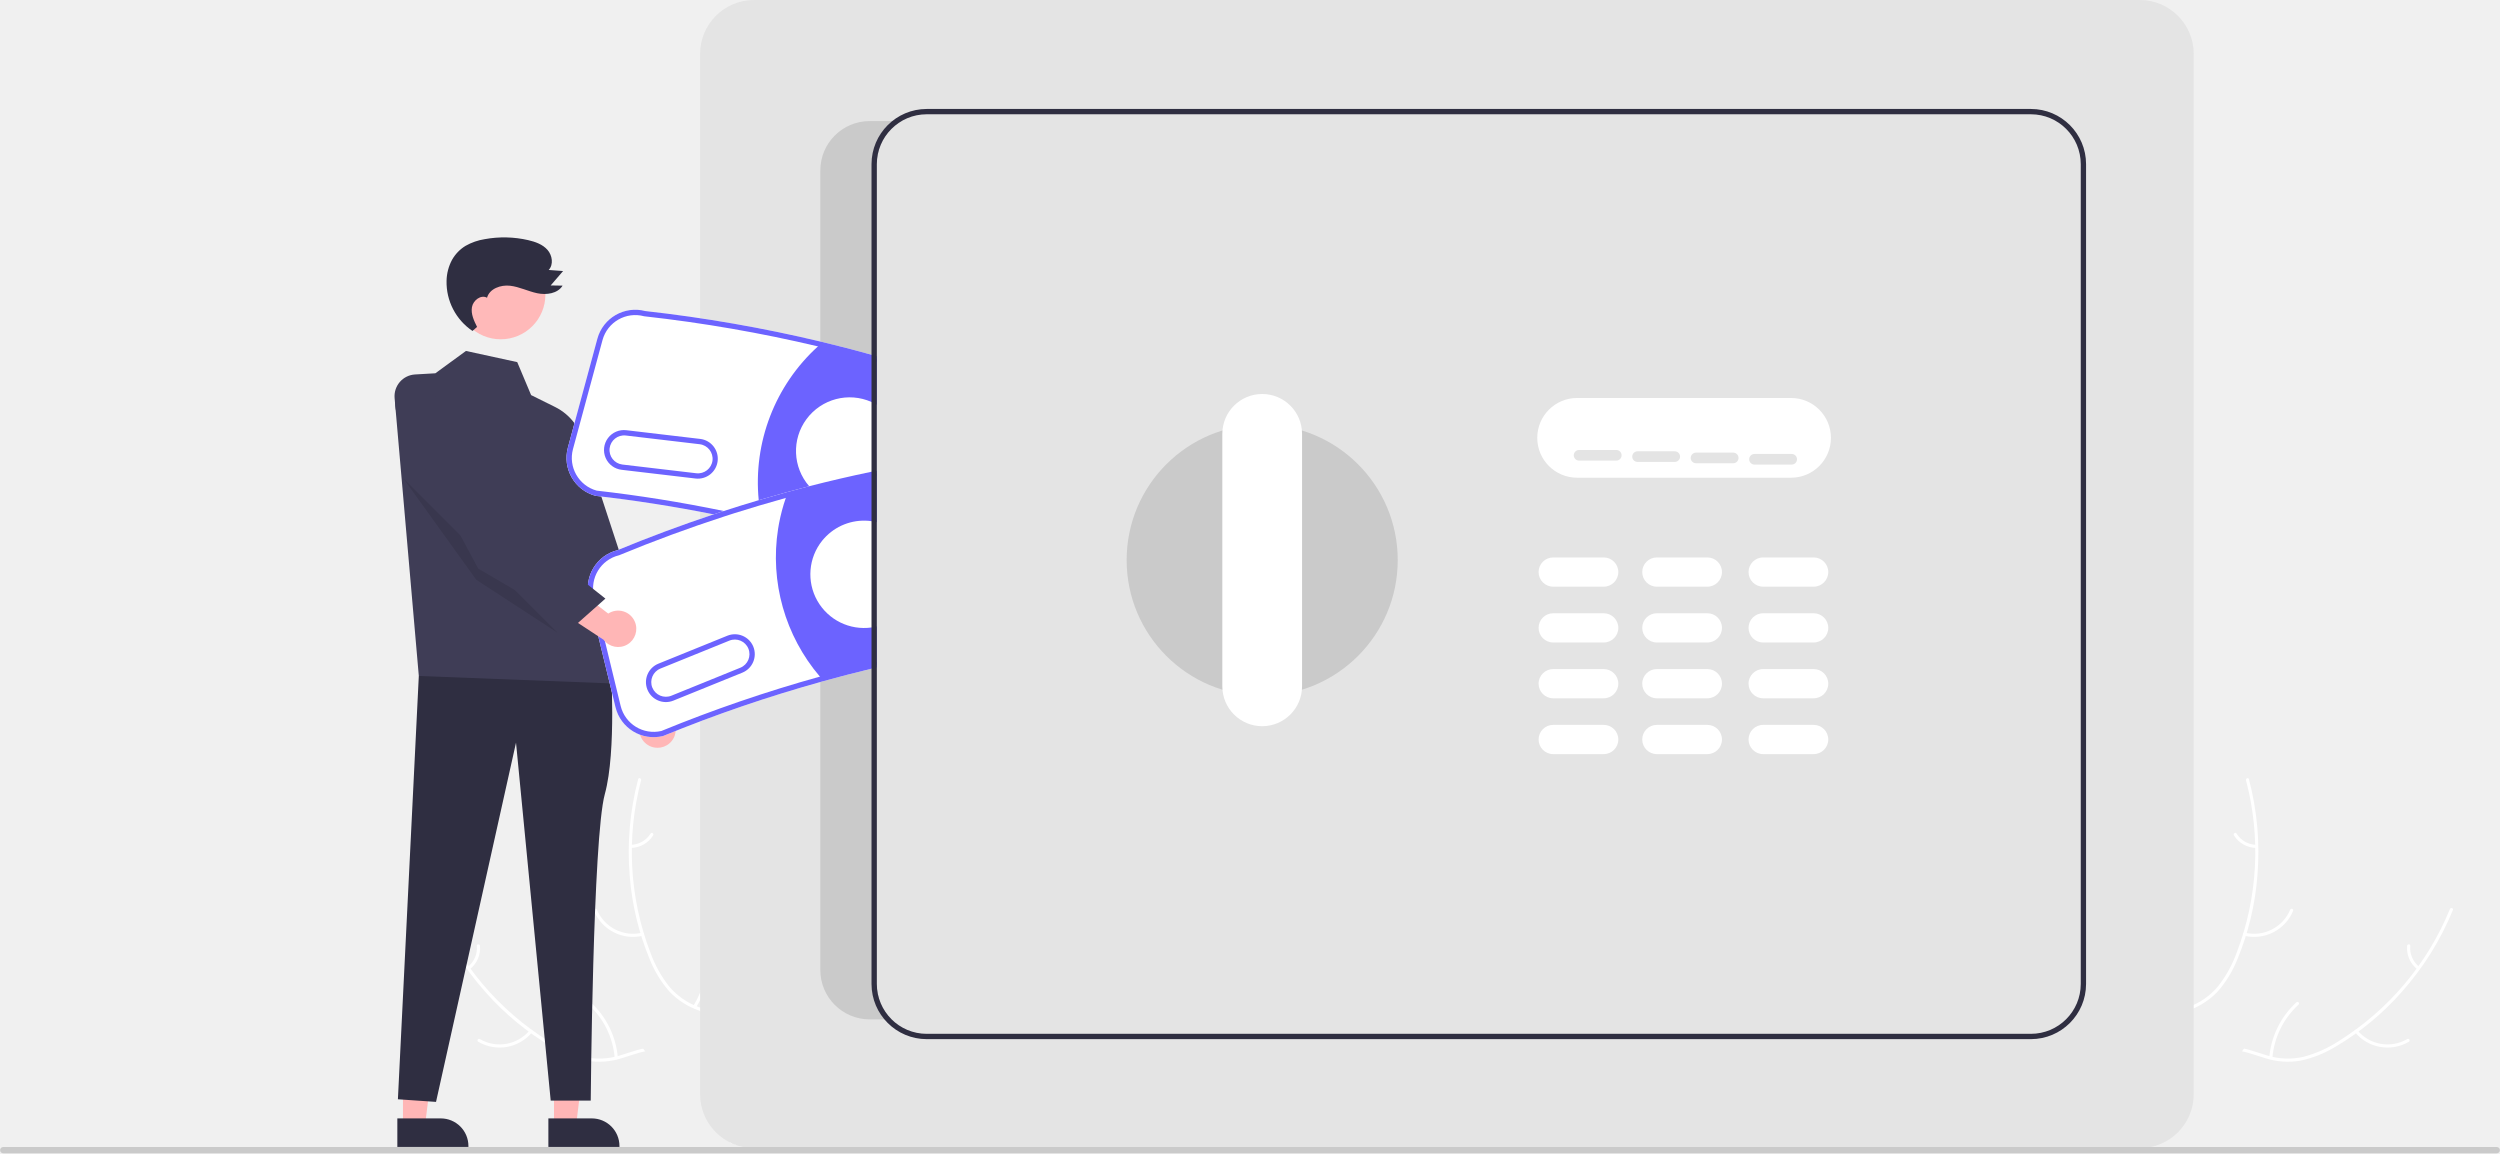
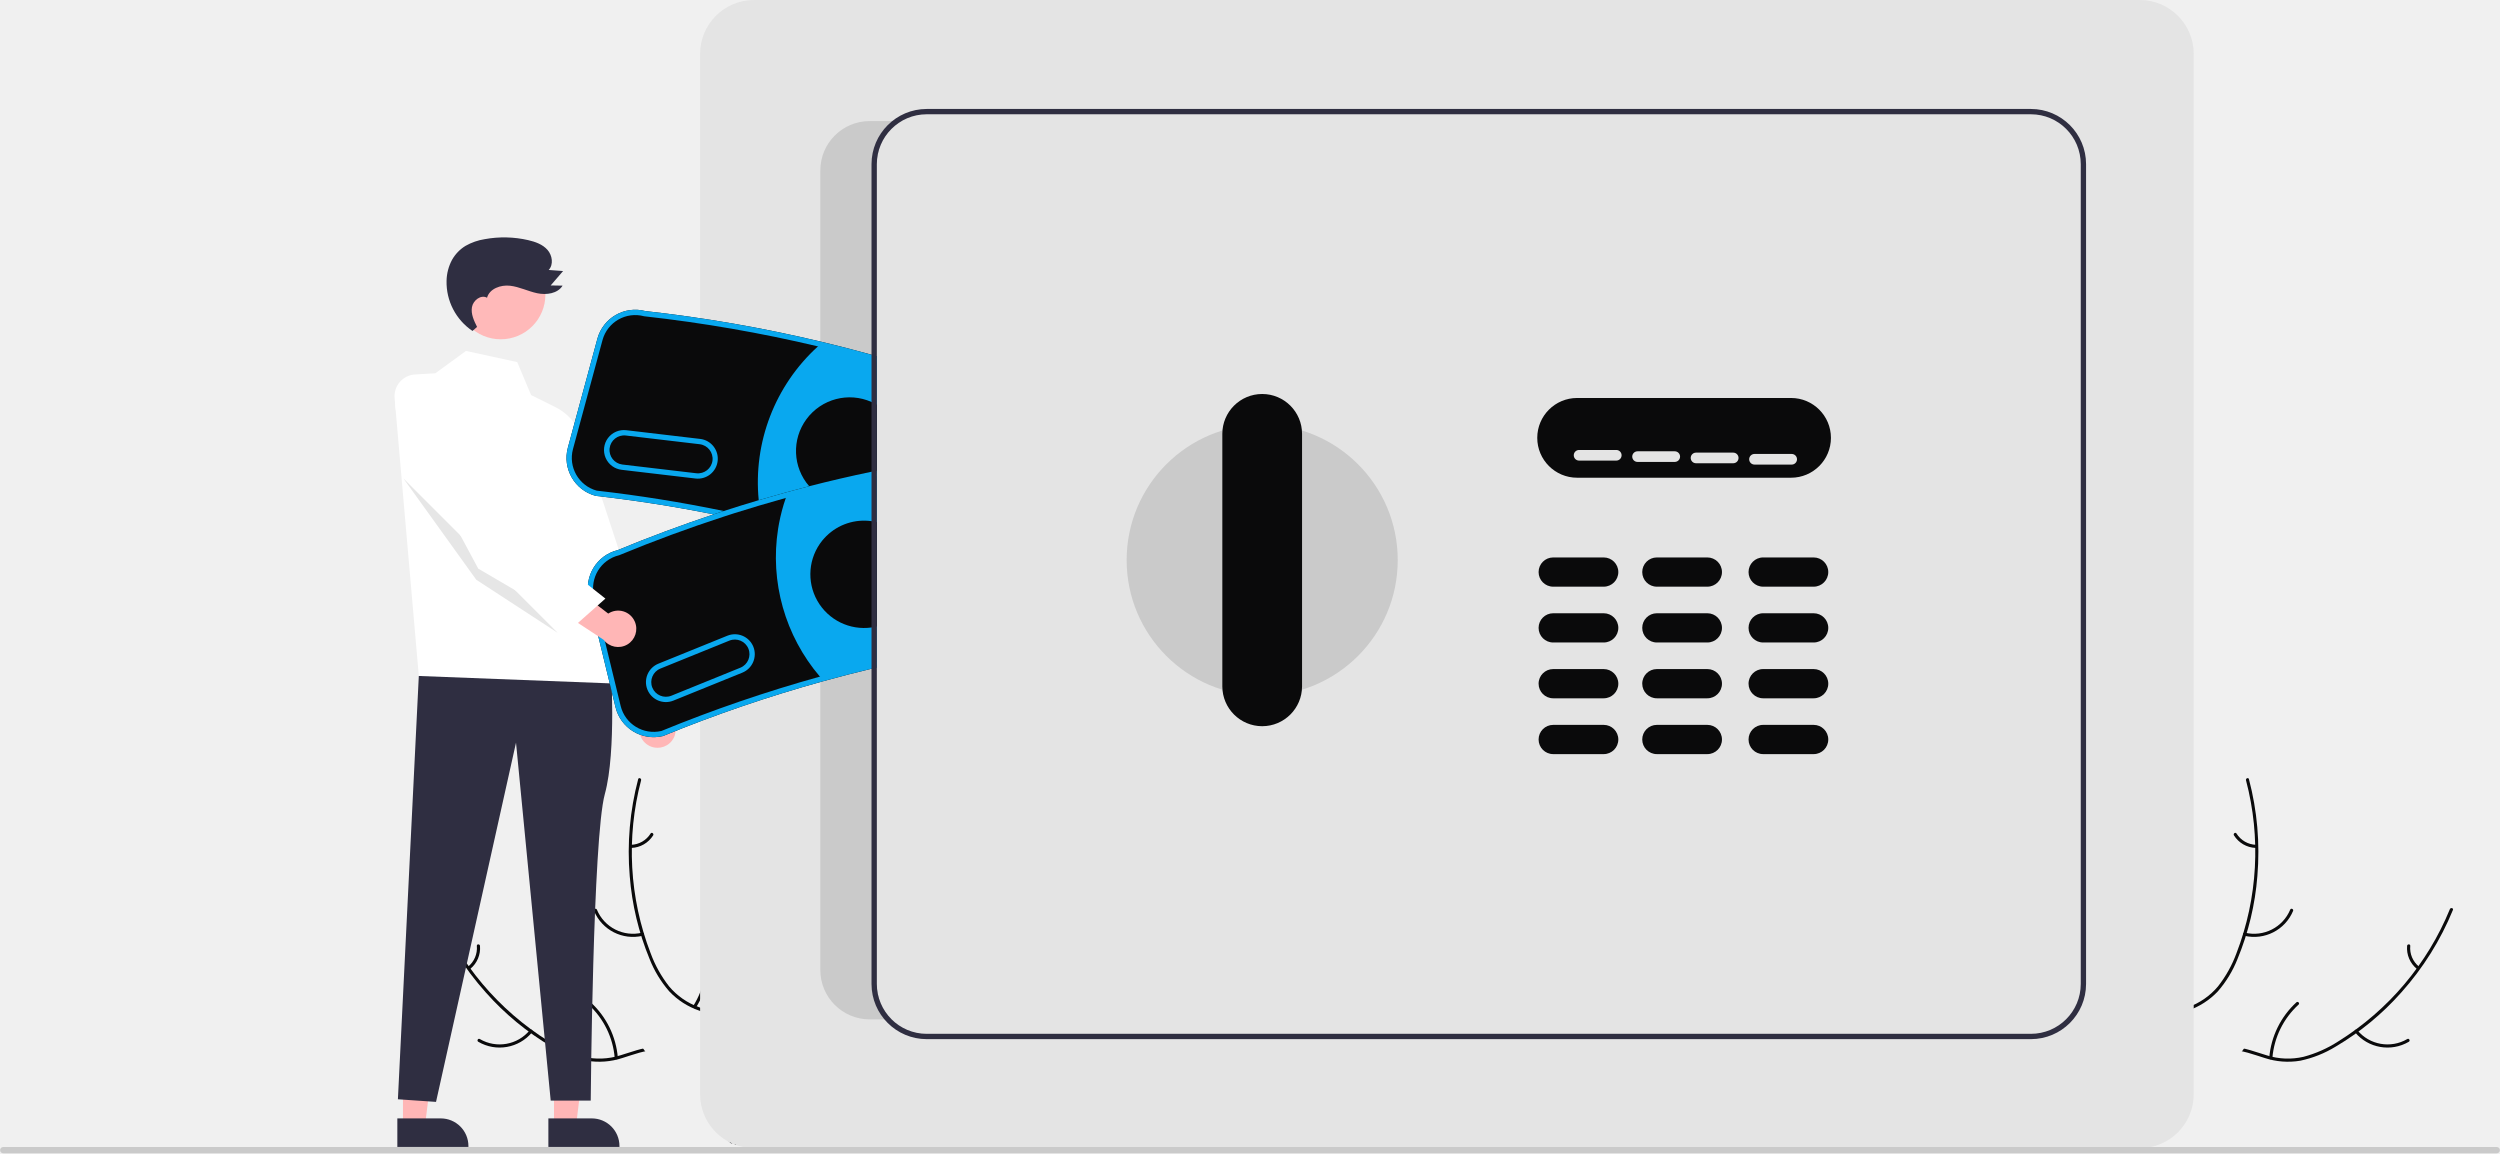
<svg xmlns="http://www.w3.org/2000/svg" data-name="Layer 1" width="940.675" height="433.962" viewBox="0 0 940.675 433.962">
  <path d="M329.153,642.833c-22.523-14.678-38.899-41.062-35.548-67.736a123.863,123.863,0,0,0,76.435,37.278c11.219,1.123,23.814,1.203,31.781,9.181,4.957,4.964,7.064,12.219,7.172,19.234.108,7.015-1.577,13.919-3.252,20.732l.412,1.702C379.287,662.231,351.676,657.511,329.153,642.833Z" transform="translate(-129.6623 -233.0189)" fill="#f0f0f0" />
-   <path d="M294.169,575.092a105.87,105.87,0,0,0,42.013,49.777,45.591,45.591,0,0,0,13.057,5.792,26.149,26.149,0,0,0,13.752-.528c4.18-1.223,8.313-2.957,12.718-3.142a16.011,16.011,0,0,1,12.09,5.027c3.962,3.993,6.252,9.171,8.316,14.312,2.292,5.709,4.582,11.675,9.25,15.903.566.512-.262,1.36-.827.848-8.121-7.357-9.015-19.159-15.398-27.694-2.979-3.982-7.175-7.091-12.306-7.223-4.487-.115-8.751,1.67-12.972,2.945a27.903,27.903,0,0,1-13.427,1.017,42.148,42.148,0,0,1-13.232-5.269,102.713,102.713,0,0,1-24.765-20.427A107.747,107.747,0,0,1,293.027,575.407c-.288-.704.857-1.014,1.142-.315Z" transform="translate(-129.6623 -233.0189)" fill="#fff" />
-   <path d="M329.878,621.438a15.884,15.884,0,0,1-20.255,3.572c-.657-.387-.085-1.426.572-1.038a14.708,14.708,0,0,0,18.835-3.361c.484-.589,1.329.241.848.827Z" transform="translate(-129.6623 -233.0189)" fill="#fff" />
-   <path d="M360.954,631.032a30.615,30.615,0,0,0-9.853-20.018c-.564-.514.264-1.362.827-.848a31.844,31.844,0,0,1,10.211,20.851c.062.761-1.123.772-1.185.015Z" transform="translate(-129.6623 -233.0189)" fill="#fff" />
-   <path d="M305.737,596.777a8.991,8.991,0,0,0,3.347-7.848c-.072-.76,1.113-.77,1.185-.015a10.075,10.075,0,0,1-3.683,8.69.612.612,0,0,1-.838.011.595.595,0,0,1-.011-.838Z" transform="translate(-129.6623 -233.0189)" fill="#fff" />
+   <path d="M294.169,575.092a105.87,105.87,0,0,0,42.013,49.777,45.591,45.591,0,0,0,13.057,5.792,26.149,26.149,0,0,0,13.752-.528c4.18-1.223,8.313-2.957,12.718-3.142a16.011,16.011,0,0,1,12.09,5.027c3.962,3.993,6.252,9.171,8.316,14.312,2.292,5.709,4.582,11.675,9.25,15.903.566.512-.262,1.36-.827.848-8.121-7.357-9.015-19.159-15.398-27.694-2.979-3.982-7.175-7.091-12.306-7.223-4.487-.115-8.751,1.67-12.972,2.945a27.903,27.903,0,0,1-13.427,1.017,42.148,42.148,0,0,1-13.232-5.269,102.713,102.713,0,0,1-24.765-20.427A107.747,107.747,0,0,1,293.027,575.407c-.288-.704.857-1.014,1.142-.315Z" transform="translate(-129.6623 -233.0189)" fill="#0a0a0b" />
+   <path d="M329.878,621.438a15.884,15.884,0,0,1-20.255,3.572c-.657-.387-.085-1.426.572-1.038a14.708,14.708,0,0,0,18.835-3.361c.484-.589,1.329.241.848.827Z" transform="translate(-129.6623 -233.0189)" fill="#0a0a0b" />
+   <path d="M360.954,631.032a30.615,30.615,0,0,0-9.853-20.018c-.564-.514.264-1.362.827-.848a31.844,31.844,0,0,1,10.211,20.851c.062.761-1.123.772-1.185.015Z" transform="translate(-129.6623 -233.0189)" fill="#0a0a0b" />
+   <path d="M305.737,596.777a8.991,8.991,0,0,0,3.347-7.848c-.072-.76,1.113-.77,1.185-.015a10.075,10.075,0,0,1-3.683,8.69.612.612,0,0,1-.838.011.595.595,0,0,1-.011-.838Z" transform="translate(-129.6623 -233.0189)" fill="#0a0a0b" />
  <path d="M370.433,526.285c.058.473.117.947.184,1.425a118.406,118.406,0,0,0,3.986,18.789c.134.477.278.959.425,1.432a124.827,124.827,0,0,0,21.468,40.635,121.223,121.223,0,0,0,12.53,13.5c6.233,5.766,13.45,11.523,17.3,18.798a20.798,20.798,0,0,1,1.087,2.333l-19.216,39.393c-.089.068-.168.14-.257.208l-.695,1.608c-.248-.199-.501-.411-.748-.61-.144-.115-.284-.239-.428-.353-.095-.079-.189-.159-.279-.225-.032-.026-.063-.053-.086-.075-.09-.066-.167-.137-.248-.199q-2.124-1.77-4.23-3.576c-.009-.004-.009-.004-.014-.018-10.676-9.203-20.678-19.377-28.817-30.746-.245-.342-.499-.688-.735-1.048a115.673,115.673,0,0,1-9.609-16.248,102.262,102.262,0,0,1-4.016-9.536,85.037,85.037,0,0,1-4.997-26.114c-.568-17.768,4.553-35.519,16.475-48.396C369.818,526.931,370.119,526.61,370.433,526.285Z" transform="translate(-129.6623 -233.0189)" fill="#f0f0f0" />
-   <path d="M370.89,526.618a105.87,105.87,0,0,0,3.576,65.039,45.591,45.591,0,0,0,6.938,12.486,26.149,26.149,0,0,0,11.298,7.858c4.073,1.54,8.418,2.644,12.046,5.148a16.011,16.011,0,0,1,6.627,11.293c.759,5.573-.529,11.087-1.977,16.435-1.607,5.938-3.371,12.08-2.189,18.267.143.75-1.028.928-1.171.179-2.055-10.763,4.337-20.725,4.379-31.383.019-4.973-1.46-9.982-5.477-13.176-3.513-2.793-7.993-3.935-12.13-5.459a27.903,27.903,0,0,1-11.333-7.272A42.148,42.148,0,0,1,374.083,593.86a102.712,102.712,0,0,1-7.475-31.22,107.747,107.747,0,0,1,3.18-36.459c.194-.735,1.295-.294,1.102.436Z" transform="translate(-129.6623 -233.0189)" fill="#fff" />
-   <path d="M371.497,585.122a15.884,15.884,0,0,1-18.323-9.343c-.291-.705.79-1.19,1.082-.484a14.708,14.708,0,0,0,17.062,8.656c.741-.179.916.993.179,1.171Z" transform="translate(-129.6623 -233.0189)" fill="#fff" />
-   <path d="M390.534,611.492a30.615,30.615,0,0,0,4.185-21.915c-.14-.75,1.031-.928,1.171-.179a31.844,31.844,0,0,1-4.401,22.796c-.409.645-1.361-.059-.955-.701Z" transform="translate(-129.6623 -233.0189)" fill="#fff" />
-   <path d="M367.07,550.896a8.991,8.991,0,0,0,7.397-4.251c.4-.65,1.353.055.955.701a10.075,10.075,0,0,1-8.173,4.721.612.612,0,0,1-.675-.496.595.595,0,0,1,.496-.675Z" transform="translate(-129.6623 -233.0189)" fill="#fff" />
+   <path d="M370.89,526.618a105.87,105.87,0,0,0,3.576,65.039,45.591,45.591,0,0,0,6.938,12.486,26.149,26.149,0,0,0,11.298,7.858c4.073,1.54,8.418,2.644,12.046,5.148a16.011,16.011,0,0,1,6.627,11.293c.759,5.573-.529,11.087-1.977,16.435-1.607,5.938-3.371,12.08-2.189,18.267.143.75-1.028.928-1.171.179-2.055-10.763,4.337-20.725,4.379-31.383.019-4.973-1.46-9.982-5.477-13.176-3.513-2.793-7.993-3.935-12.13-5.459a27.903,27.903,0,0,1-11.333-7.272A42.148,42.148,0,0,1,374.083,593.86a102.712,102.712,0,0,1-7.475-31.22,107.747,107.747,0,0,1,3.18-36.459c.194-.735,1.295-.294,1.102.436Z" transform="translate(-129.6623 -233.0189)" fill="#0a0a0b" />
+   <path d="M371.497,585.122a15.884,15.884,0,0,1-18.323-9.343c-.291-.705.79-1.19,1.082-.484a14.708,14.708,0,0,0,17.062,8.656c.741-.179.916.993.179,1.171Z" transform="translate(-129.6623 -233.0189)" fill="#0a0a0b" />
+   <path d="M390.534,611.492a30.615,30.615,0,0,0,4.185-21.915c-.14-.75,1.031-.928,1.171-.179a31.844,31.844,0,0,1-4.401,22.796c-.409.645-1.361-.059-.955-.701Z" transform="translate(-129.6623 -233.0189)" fill="#0a0a0b" />
+   <path d="M367.07,550.896a8.991,8.991,0,0,0,7.397-4.251c.4-.65,1.353.055.955.701a10.075,10.075,0,0,1-8.173,4.721.612.612,0,0,1-.675-.496.595.595,0,0,1,.496-.675Z" transform="translate(-129.6623 -233.0189)" fill="#0a0a0b" />
  <path d="M1016.501,642.833c22.523-14.678,38.899-41.062,35.548-67.736a123.863,123.863,0,0,1-76.435,37.278c-11.219,1.123-23.814,1.203-31.781,9.181-4.957,4.964-7.064,12.219-7.172,19.234-.108,7.015,1.577,13.919,3.252,20.732l-.412,1.702C966.366,662.231,993.978,657.511,1016.501,642.833Z" transform="translate(-129.6623 -233.0189)" fill="#f0f0f0" />
-   <path d="M1051.484,575.092a105.87,105.87,0,0,1-42.013,49.777,45.591,45.591,0,0,1-13.057,5.792,26.149,26.149,0,0,1-13.752-.528c-4.18-1.223-8.313-2.957-12.718-3.142a16.011,16.011,0,0,0-12.09,5.027c-3.962,3.993-6.252,9.171-8.316,14.312-2.292,5.709-4.582,11.675-9.25,15.903-.566.512.262,1.36.827.848,8.121-7.357,9.015-19.159,15.398-27.694,2.979-3.982,7.175-7.091,12.306-7.223,4.487-.115,8.751,1.67,12.972,2.945a27.902,27.902,0,0,0,13.427,1.017,42.148,42.148,0,0,0,13.232-5.269,102.713,102.713,0,0,0,24.765-20.427,107.747,107.747,0,0,0,19.411-31.025c.288-.704-.857-1.014-1.142-.315Z" transform="translate(-129.6623 -233.0189)" fill="#fff" />
-   <path d="M1015.776,621.438a15.884,15.884,0,0,0,20.255,3.572c.657-.387.085-1.426-.572-1.038a14.708,14.708,0,0,1-18.835-3.361c-.484-.589-1.329.241-.848.827Z" transform="translate(-129.6623 -233.0189)" fill="#fff" />
-   <path d="M984.699,631.032a30.615,30.615,0,0,1,9.853-20.018c.564-.514-.264-1.362-.827-.848a31.844,31.844,0,0,0-10.211,20.851c-.062.761,1.123.772,1.185.015Z" transform="translate(-129.6623 -233.0189)" fill="#fff" />
-   <path d="M1039.917,596.777a8.991,8.991,0,0,1-3.347-7.848c.072-.76-1.113-.77-1.185-.015a10.075,10.075,0,0,0,3.683,8.69.612.612,0,0,0,.838.011.595.595,0,0,0,.011-.838Z" transform="translate(-129.6623 -233.0189)" fill="#fff" />
+   <path d="M1051.484,575.092a105.87,105.87,0,0,1-42.013,49.777,45.591,45.591,0,0,1-13.057,5.792,26.149,26.149,0,0,1-13.752-.528c-4.18-1.223-8.313-2.957-12.718-3.142a16.011,16.011,0,0,0-12.09,5.027c-3.962,3.993-6.252,9.171-8.316,14.312-2.292,5.709-4.582,11.675-9.25,15.903-.566.512.262,1.36.827.848,8.121-7.357,9.015-19.159,15.398-27.694,2.979-3.982,7.175-7.091,12.306-7.223,4.487-.115,8.751,1.67,12.972,2.945a27.902,27.902,0,0,0,13.427,1.017,42.148,42.148,0,0,0,13.232-5.269,102.713,102.713,0,0,0,24.765-20.427,107.747,107.747,0,0,0,19.411-31.025c.288-.704-.857-1.014-1.142-.315Z" transform="translate(-129.6623 -233.0189)" fill="#0a0a0b" />
+   <path d="M1015.776,621.438a15.884,15.884,0,0,0,20.255,3.572c.657-.387.085-1.426-.572-1.038a14.708,14.708,0,0,1-18.835-3.361c-.484-.589-1.329.241-.848.827Z" transform="translate(-129.6623 -233.0189)" fill="#0a0a0b" />
+   <path d="M984.699,631.032a30.615,30.615,0,0,1,9.853-20.018c.564-.514-.264-1.362-.827-.848a31.844,31.844,0,0,0-10.211,20.851c-.062.761,1.123.772,1.185.015Z" transform="translate(-129.6623 -233.0189)" fill="#0a0a0b" />
+   <path d="M1039.917,596.777a8.991,8.991,0,0,1-3.347-7.848c.072-.76-1.113-.77-1.185-.015a10.075,10.075,0,0,0,3.683,8.69.612.612,0,0,0,.838.011.595.595,0,0,0,.011-.838Z" transform="translate(-129.6623 -233.0189)" fill="#0a0a0b" />
  <path d="M975.221,526.285c-.058.473-.117.947-.184,1.425a118.407,118.407,0,0,1-3.986,18.789c-.134.477-.278.959-.425,1.432a124.827,124.827,0,0,1-21.468,40.635,121.225,121.225,0,0,1-12.53,13.5c-6.233,5.766-13.45,11.523-17.3,18.798a20.796,20.796,0,0,0-1.087,2.333L937.456,662.59c.089.068.168.14.257.208l.695,1.608c.248-.199.501-.411.748-.61.144-.115.284-.239.428-.353.095-.079.189-.159.28-.225.032-.026.063-.053.086-.075.09-.066.167-.137.248-.199q2.124-1.77,4.23-3.576c.009-.004.009-.004.014-.018,10.676-9.203,20.678-19.377,28.817-30.746.245-.342.499-.688.735-1.048a115.673,115.673,0,0,0,9.609-16.248,102.26,102.26,0,0,0,4.016-9.536,85.036,85.036,0,0,0,4.997-26.114c.568-17.768-4.553-35.519-16.475-48.396C975.836,526.931,975.535,526.61,975.221,526.285Z" transform="translate(-129.6623 -233.0189)" fill="#f0f0f0" />
-   <path d="M974.764,526.618a105.87,105.87,0,0,1-3.576,65.039,45.591,45.591,0,0,1-6.938,12.486,26.149,26.149,0,0,1-11.298,7.858c-4.073,1.54-8.418,2.644-12.046,5.148a16.011,16.011,0,0,0-6.627,11.293c-.759,5.573.529,11.087,1.977,16.435,1.607,5.938,3.371,12.08,2.189,18.267-.143.75,1.028.928,1.171.179,2.055-10.763-4.337-20.725-4.379-31.383-.019-4.973,1.46-9.982,5.477-13.176,3.513-2.793,7.993-3.935,12.13-5.459a27.902,27.902,0,0,0,11.333-7.272A42.148,42.148,0,0,0,971.571,593.86a102.712,102.712,0,0,0,7.475-31.22,107.747,107.747,0,0,0-3.18-36.459c-.194-.735-1.295-.294-1.102.436Z" transform="translate(-129.6623 -233.0189)" fill="#fff" />
-   <path d="M974.157,585.122A15.884,15.884,0,0,0,992.48,575.779c.291-.705-.79-1.19-1.082-.484a14.708,14.708,0,0,1-17.062,8.656c-.741-.179-.916.993-.179,1.171Z" transform="translate(-129.6623 -233.0189)" fill="#fff" />
-   <path d="M955.12,611.492a30.615,30.615,0,0,1-4.185-21.915c.14-.75-1.031-.928-1.171-.179a31.844,31.844,0,0,0,4.401,22.796c.409.645,1.361-.059.955-.701Z" transform="translate(-129.6623 -233.0189)" fill="#fff" />
-   <path d="M978.584,550.896a8.991,8.991,0,0,1-7.397-4.251c-.4-.65-1.353.055-.955.701a10.075,10.075,0,0,0,8.173,4.721.612.612,0,0,0,.675-.496.595.595,0,0,0-.496-.675Z" transform="translate(-129.6623 -233.0189)" fill="#fff" />
+   <path d="M974.764,526.618a105.87,105.87,0,0,1-3.576,65.039,45.591,45.591,0,0,1-6.938,12.486,26.149,26.149,0,0,1-11.298,7.858c-4.073,1.54-8.418,2.644-12.046,5.148a16.011,16.011,0,0,0-6.627,11.293c-.759,5.573.529,11.087,1.977,16.435,1.607,5.938,3.371,12.08,2.189,18.267-.143.75,1.028.928,1.171.179,2.055-10.763-4.337-20.725-4.379-31.383-.019-4.973,1.46-9.982,5.477-13.176,3.513-2.793,7.993-3.935,12.13-5.459a27.902,27.902,0,0,0,11.333-7.272A42.148,42.148,0,0,0,971.571,593.86a102.712,102.712,0,0,0,7.475-31.22,107.747,107.747,0,0,0-3.18-36.459c-.194-.735-1.295-.294-1.102.436Z" transform="translate(-129.6623 -233.0189)" fill="#0a0a0b" />
+   <path d="M974.157,585.122A15.884,15.884,0,0,0,992.48,575.779c.291-.705-.79-1.19-1.082-.484a14.708,14.708,0,0,1-17.062,8.656c-.741-.179-.916.993-.179,1.171Z" transform="translate(-129.6623 -233.0189)" fill="#0a0a0b" />
+   <path d="M955.12,611.492a30.615,30.615,0,0,1-4.185-21.915c.14-.75-1.031-.928-1.171-.179a31.844,31.844,0,0,0,4.401,22.796c.409.645,1.361-.059.955-.701Z" transform="translate(-129.6623 -233.0189)" fill="#0a0a0b" />
+   <path d="M978.584,550.896a8.991,8.991,0,0,1-7.397-4.251c-.4-.65-1.353.055-.955.701a10.075,10.075,0,0,0,8.173,4.721.612.612,0,0,0,.675-.496.595.595,0,0,0-.496-.675Z" transform="translate(-129.6623 -233.0189)" fill="#0a0a0b" />
  <path d="M373.514,513.394a6.803,6.803,0,0,1-1.614-10.306l-11.981-20.999,12.537.81,9.455,19.817A6.84,6.84,0,0,1,373.514,513.394Z" transform="translate(-129.6623 -233.0189)" fill="#ffb6b6" />
  <polygon points="151.623 423.528 159.918 423.528 163.864 391.535 151.622 391.536 151.623 423.528" fill="#ffb6b6" />
  <path d="M279.17,653.839l16.335-.001h.001A10.41,10.41,0,0,1,305.915,664.248v.338l-26.745.001Z" transform="translate(-129.6623 -233.0189)" fill="#2f2e41" />
  <polygon points="208.454 423.528 216.748 423.528 220.694 391.535 208.452 391.536 208.454 423.528" fill="#ffb6b6" />
  <path d="M336,653.839l16.335-.001h.001a10.41,10.41,0,0,1,10.41,10.41v.338l-26.745.001Z" transform="translate(-129.6623 -233.0189)" fill="#2f2e41" />
  <path d="M359.444,482.991s2.281,32.489-2.212,48.851-5.296,115.312-5.296,115.312H336.876l-13.054-134.691L293.727,647.629l-14.346-.986,7.867-159.275Z" transform="translate(-129.6623 -233.0189)" fill="#2f2e41" />
-   <path d="M293.473,373.473l11.514-8.402,19.293,4.201,5.223,12.409,8.999,4.462a20.399,20.399,0,0,1,11.127,15.352l12.856,88.78-75.236-2.908-9.108-104.556a8.197,8.197,0,0,1,7.69-8.894Z" transform="translate(-129.6623 -233.0189)" fill="#3f3d56" />
-   <polygon points="213.6 160.059 220.549 169.426 250.815 261.738 236.628 267.418 213.911 224.403 213.6 160.059" fill="#3f3d56" />
+   <path d="M293.473,373.473l11.514-8.402,19.293,4.201,5.223,12.409,8.999,4.462a20.399,20.399,0,0,1,11.127,15.352l12.856,88.78-75.236-2.908-9.108-104.556a8.197,8.197,0,0,1,7.69-8.894Z" transform="translate(-129.6623 -233.0189)" fill="#fff" />
+   <polygon points="213.6 160.059 220.549 169.426 250.815 261.738 236.628 267.418 213.911 224.403 213.6 160.059" fill="#fff" />
  <circle cx="188.411" cy="110.861" r="16.804" fill="#ffb9b9" />
  <polygon points="151.778 179.997 179.2 218.137 209.852 238.125 151.778 179.997" opacity="0.1" />
  <path d="M309.168,356.028c-1.169-2.334-2.371-4.874-1.925-7.445s3.398-4.812,5.675-3.537c.945-3.415,5.128-4.91,8.649-4.515s6.764,2.093,10.231,2.822,7.678.151,9.553-2.856l-4.484-.078,4.669-5.416-5.413-.405c1.875-2.023,1.377-5.461-.438-7.538s-4.569-3.06-7.257-3.682a40.428,40.428,0,0,0-16.342-.376A21.245,21.245,0,0,0,304.826,325.528a14.445,14.445,0,0,0-5.076,5.264,17.377,17.377,0,0,0-2.062,7.919,22.145,22.145,0,0,0,9.757,18.837" transform="translate(-129.6623 -233.0189)" fill="#2f2e41" />
  <path d="M934.835,665.019H413.347a20.279,20.279,0,0,1-20.256-20.256V253.275a20.279,20.279,0,0,1,20.256-20.256H934.835a20.279,20.279,0,0,1,20.256,20.256V644.763A20.279,20.279,0,0,1,934.835,665.019Z" transform="translate(-129.6623 -233.0189)" fill="#e4e4e4" />
-   <path d="M803.587,412.769H723.086a15,15,0,0,1,0-30h80.5a15,15,0,0,1,0,30Z" transform="translate(-129.6623 -233.0189)" fill="#fff" />
-   <path d="M733.087,453.769h-19a5.5,5.5,0,0,1,0-11h19a5.5,5.5,0,0,1,0,11Z" transform="translate(-129.6623 -233.0189)" fill="#fff" />
-   <path d="M812.087,453.769h-19a5.5,5.5,0,0,1,0-11h19a5.5,5.5,0,0,1,0,11Z" transform="translate(-129.6623 -233.0189)" fill="#fff" />
-   <path d="M772.087,453.769h-19a5.5,5.5,0,0,1,0-11h19a5.5,5.5,0,0,1,0,11Z" transform="translate(-129.6623 -233.0189)" fill="#fff" />
-   <path d="M733.087,474.769h-19a5.5,5.5,0,0,1,0-11h19a5.5,5.5,0,0,1,0,11Z" transform="translate(-129.6623 -233.0189)" fill="#fff" />
-   <path d="M812.087,474.769h-19a5.5,5.5,0,0,1,0-11h19a5.5,5.5,0,0,1,0,11Z" transform="translate(-129.6623 -233.0189)" fill="#fff" />
-   <path d="M772.087,474.769h-19a5.5,5.5,0,0,1,0-11h19a5.5,5.5,0,0,1,0,11Z" transform="translate(-129.6623 -233.0189)" fill="#fff" />
-   <path d="M733.087,495.769h-19a5.5,5.5,0,0,1,0-11h19a5.5,5.5,0,0,1,0,11Z" transform="translate(-129.6623 -233.0189)" fill="#fff" />
-   <path d="M812.087,495.769h-19a5.5,5.5,0,0,1,0-11h19a5.5,5.5,0,0,1,0,11Z" transform="translate(-129.6623 -233.0189)" fill="#fff" />
-   <path d="M772.087,495.769h-19a5.5,5.5,0,0,1,0-11h19a5.5,5.5,0,0,1,0,11Z" transform="translate(-129.6623 -233.0189)" fill="#fff" />
-   <path d="M733.087,516.769h-19a5.5,5.5,0,0,1,0-11h19a5.5,5.5,0,1,1,0,11Z" transform="translate(-129.6623 -233.0189)" fill="#fff" />
-   <path d="M812.087,516.769h-19a5.5,5.5,0,0,1,0-11h19a5.5,5.5,0,1,1,0,11Z" transform="translate(-129.6623 -233.0189)" fill="#fff" />
-   <path d="M772.087,516.769h-19a5.5,5.5,0,0,1,0-11h19a5.5,5.5,0,1,1,0,11Z" transform="translate(-129.6623 -233.0189)" fill="#fff" />
+   <path d="M803.587,412.769H723.086a15,15,0,0,1,0-30h80.5a15,15,0,0,1,0,30Z" transform="translate(-129.6623 -233.0189)" fill="#0a0a0b" />
+   <path d="M733.087,453.769h-19a5.5,5.5,0,0,1,0-11h19a5.5,5.5,0,0,1,0,11Z" transform="translate(-129.6623 -233.0189)" fill="#0a0a0b" />
+   <path d="M812.087,453.769h-19a5.5,5.5,0,0,1,0-11h19a5.5,5.5,0,0,1,0,11Z" transform="translate(-129.6623 -233.0189)" fill="#0a0a0b" />
+   <path d="M772.087,453.769h-19a5.5,5.5,0,0,1,0-11h19a5.5,5.5,0,0,1,0,11Z" transform="translate(-129.6623 -233.0189)" fill="#0a0a0b" />
+   <path d="M733.087,474.769h-19a5.5,5.5,0,0,1,0-11h19a5.5,5.5,0,0,1,0,11Z" transform="translate(-129.6623 -233.0189)" fill="#0a0a0b" />
+   <path d="M812.087,474.769h-19a5.5,5.5,0,0,1,0-11h19a5.5,5.5,0,0,1,0,11Z" transform="translate(-129.6623 -233.0189)" fill="#0a0a0b" />
+   <path d="M772.087,474.769h-19a5.5,5.5,0,0,1,0-11h19a5.5,5.5,0,0,1,0,11Z" transform="translate(-129.6623 -233.0189)" fill="#0a0a0b" />
+   <path d="M733.087,495.769h-19a5.5,5.5,0,0,1,0-11h19a5.5,5.5,0,0,1,0,11Z" transform="translate(-129.6623 -233.0189)" fill="#0a0a0b" />
+   <path d="M812.087,495.769h-19a5.5,5.5,0,0,1,0-11h19a5.5,5.5,0,0,1,0,11Z" transform="translate(-129.6623 -233.0189)" fill="#0a0a0b" />
+   <path d="M772.087,495.769h-19a5.5,5.5,0,0,1,0-11h19a5.5,5.5,0,0,1,0,11Z" transform="translate(-129.6623 -233.0189)" fill="#0a0a0b" />
+   <path d="M733.087,516.769h-19a5.5,5.5,0,0,1,0-11h19a5.5,5.5,0,1,1,0,11Z" transform="translate(-129.6623 -233.0189)" fill="#0a0a0b" />
+   <path d="M812.087,516.769h-19a5.5,5.5,0,0,1,0-11h19a5.5,5.5,0,1,1,0,11Z" transform="translate(-129.6623 -233.0189)" fill="#0a0a0b" />
+   <path d="M772.087,516.769h-19a5.5,5.5,0,0,1,0-11h19a5.5,5.5,0,1,1,0,11Z" transform="translate(-129.6623 -233.0189)" fill="#0a0a0b" />
  <circle cx="474.924" cy="210.75" r="51" fill="#cacaca" />
-   <path d="M604.587,506.269a15.017,15.017,0,0,1-15-15v-95a15,15,0,1,1,30,0v95A15.017,15.017,0,0,1,604.587,506.269Z" transform="translate(-129.6623 -233.0189)" fill="#fff" />
+   <path d="M604.587,506.269a15.017,15.017,0,0,1-15-15v-95a15,15,0,1,1,30,0v95A15.017,15.017,0,0,1,604.587,506.269Z" transform="translate(-129.6623 -233.0189)" fill="#0a0a0b" />
  <path d="M737.823,406.328h-14a2,2,0,0,1,0-4h14a2,2,0,1,1,0,4Z" transform="translate(-129.6623 -233.0189)" fill="#e4e4e4" />
  <path d="M759.823,406.828h-14a2,2,0,0,1,0-4h14a2,2,0,1,1,0,4Z" transform="translate(-129.6623 -233.0189)" fill="#e4e4e4" />
  <path d="M781.823,407.328h-14a2,2,0,0,1,0-4h14a2,2,0,1,1,0,4Z" transform="translate(-129.6623 -233.0189)" fill="#e4e4e4" />
  <path d="M803.823,407.828h-14a2,2,0,0,1,0-4h14a2,2,0,1,1,0,4Z" transform="translate(-129.6623 -233.0189)" fill="#e4e4e4" />
  <path d="M459.587,603.268a18.693,18.693,0,0,0,5.56,13.31h-8.261a18.559,18.559,0,0,1-18.559-18.559V297.137a18.559,18.559,0,0,1,18.559-18.559h12.021a18.744,18.744,0,0,0-9.32,16.2Z" transform="translate(-129.6623 -233.0189)" fill="#cacaca" />
  <path d="M1069.147,666.981H130.853a1.191,1.191,0,0,1,0-2.381h938.294a1.191,1.191,0,0,1,0,2.381Z" transform="translate(-129.6623 -233.0189)" fill="#cacaca" />
-   <path d="M457.587,366.498q-9.48-2.655-19.03-4.92a543.559,543.559,0,0,0-66.09-11.52,14.785,14.785,0,0,0-18.03,10.41l-11.11,41a14.777,14.777,0,0,0,10.39,18.11l.15.03c14.7,1.67,29.54,3.99,44.3,6.95,1.32.26,2.63.53,3.95.81q7.095,1.47,14.15,3.14c2.06.48,4.11.98,6.17,1.49q8.31,2.07,16.63,4.41,9.255,2.61,18.52,5.57c.67.2,1.34.41,2,.63v-75.54C458.927,366.868,458.257,366.678,457.587,366.498Z" transform="translate(-129.6623 -233.0189)" fill="#fff" />
-   <path d="M457.587,366.498q-9.48-2.655-19.03-4.92a543.559,543.559,0,0,0-66.09-11.52,14.785,14.785,0,0,0-18.03,10.41l-11.11,41a14.777,14.777,0,0,0,10.39,18.11l.15.03c14.7,1.67,29.54,3.99,44.3,6.95,1.32.26,2.63.53,3.95.81q7.095,1.47,14.15,3.14c2.06.48,4.11.98,6.17,1.49q8.31,2.07,16.63,4.41,9.255,2.61,18.52,5.57c.67.2,1.34.41,2,.63v-2.11c-.67-.21-1.34-.42-2-.63q-8.52-2.715-17.02-5.11-3.18-.915-6.36-1.77-5.73-1.545-11.43-2.96-3.03-.765-6.05-1.47c-.15-.04-.31-.07-.46-.11q-5.145-1.215-10.31-2.32c-1.32-.28-2.64-.56-3.96-.83-15.92-3.3-31.96-5.87-47.83-7.67a12.777,12.777,0,0,1-8.91-15.63l11.11-41.01a12.767,12.767,0,0,1,15.65-8.97l.15.02a541.782,541.782,0,0,1,65.26,11.32c.22.06.44.11.66.16q9.781,2.34,19.5,5.06c.66.18,1.33.37,2,.57v-2.08C458.927,366.868,458.257,366.678,457.587,366.498Z" transform="translate(-129.6623 -233.0189)" fill="#6c63ff" />
-   <path d="M459.587,368.108v73.44c-.67-.22-1.33-.43-2-.64q-8.865-2.835-17.79-5.34-8.566-2.43-17.19-4.57c-2.04-.5-4.07-.99-6.11-1.47-.08-.36-.16-.72-.23-1.08-.37-1.72-.66-3.46-.88-5.21-.1-.67-.17-1.34-.24-2.02a69.067,69.067,0,0,1,22.28-57.86c.29-.28.59-.55.89-.81q9.69,2.31,19.27,5C458.257,367.718,458.927,367.908,459.587,368.108Z" transform="translate(-129.6623 -233.0189)" fill="#6c63ff" />
-   <path d="M393.177,398.178l-27.81-3.28a7.502,7.502,0,1,0-1.76,14.9l27.81,3.28a7.502,7.502,0,0,0,1.76-14.9Zm4.58,8.1a5.506,5.506,0,0,1-6.11,4.81l-27.81-3.28a5.498,5.498,0,0,1,1.29-10.92l27.81,3.28A5.52,5.52,0,0,1,397.757,406.278Z" transform="translate(-129.6623 -233.0189)" fill="#6c63ff" />
-   <path d="M459.587,385.308v34.83a16.298,16.298,0,0,1-2,1.02,20.168,20.168,0,0,1-21.84-3.54c-.28-.25-.56-.52-.83-.8-.27-.27-.53-.56-.78-.85a20.186,20.186,0,0,1,23.45-31.69A20.895,20.895,0,0,1,459.587,385.308Z" transform="translate(-129.6623 -233.0189)" fill="#fff" />
-   <path d="M457.587,410.518q-11.804,2.46-23.45,5.45-4.35,1.11-8.67,2.3-5.16,1.425-10.32,2.95-6.584,1.95-13.15,4.08c-1.27.42-2.55.84-3.83,1.26-12.17,4.06-24.26,8.56-36.15,13.47a14.787,14.787,0,0,0-10.79,17.81l10.03,41.28a14.779,14.779,0,0,0,17.83,10.86l.14-.05a533.852,533.852,0,0,1,59.93-20.52q9.12-2.535,18.43-4.78c.67-.16,1.33-.32,2-.47v-74.05C458.917,410.228,458.257,410.368,457.587,410.518Z" transform="translate(-129.6623 -233.0189)" fill="#fff" />
-   <path d="M457.587,410.518q-11.804,2.46-23.45,5.45-4.35,1.11-8.67,2.3-5.16,1.425-10.32,2.95-6.584,1.95-13.15,4.08c-1.27.42-2.55.84-3.83,1.26-12.17,4.06-24.26,8.56-36.15,13.47a14.787,14.787,0,0,0-10.79,17.81l10.03,41.28a14.779,14.779,0,0,0,17.83,10.86l.14-.05a533.852,533.852,0,0,1,59.93-20.52q9.12-2.535,18.43-4.78c.67-.16,1.33-.32,2-.47v-2.06c-.67.16-1.33.32-2,.48-.5.12-1.01.24-1.51.36q-8.82,2.145-17.45,4.54c-.15.04-.31.09-.46.13a533.386,533.386,0,0,0-59.63,20.45,12.788,12.788,0,0,1-15.34-9.41l-10.02-41.28a12.772,12.772,0,0,1,9.38-15.41l.15-.05c12.95-5.36,26.13-10.22,39.41-14.54,1.28-.42,2.56-.83,3.84-1.24q4.71-1.485,9.43-2.89,4.98-1.485,9.95-2.86.33-.09.66-.18,4.86-1.335,9.75-2.58,10.845-2.76,21.84-5.07c.66-.14,1.33-.28,2-.41v-2.03C458.917,410.228,458.257,410.368,457.587,410.518Z" transform="translate(-129.6623 -233.0189)" fill="#6c63ff" />
-   <path d="M459.587,411.118v72.01c-.66.15-1.33.3-2,.46q-9.39,2.28-18.7,4.86-.375-.42-.72-.84a69.12,69.12,0,0,1-15.73-55.61c.05-.33.11-.67.17-1,.05-.32.11-.65.17-.97a68.508,68.508,0,0,1,2.56-9.65c.13-.38.26-.76.4-1.14q4.575-1.26,9.18-2.42,11.265-2.91,22.67-5.29C458.247,411.378,458.917,411.248,459.587,411.118Z" transform="translate(-129.6623 -233.0189)" fill="#6c63ff" />
-   <path d="M413.117,476.348a7.509,7.509,0,0,0-9.77-4.13l-25.95,10.52a7.5,7.5,0,0,0,5.64,13.9l25.95-10.52A7.517,7.517,0,0,0,413.117,476.348Zm-4.88,7.91-25.95,10.53a5.504,5.504,0,0,1-4.14-10.2l25.95-10.52a5.499,5.499,0,1,1,4.14,10.19Z" transform="translate(-129.6623 -233.0189)" fill="#6c63ff" />
-   <path d="M459.587,429.508v39.21a19.611,19.611,0,0,1-2,.4,20.205,20.205,0,0,1-18.52-32.71c.23-.29.47-.57.73-.84.24-.28.5-.55.77-.81a20.197,20.197,0,0,1,17.02-5.64A17.2,17.2,0,0,1,459.587,429.508Z" transform="translate(-129.6623 -233.0189)" fill="#fff" />
+   <path d="M457.587,366.498q-9.48-2.655-19.03-4.92a543.559,543.559,0,0,0-66.09-11.52,14.785,14.785,0,0,0-18.03,10.41l-11.11,41a14.777,14.777,0,0,0,10.39,18.11l.15.03c14.7,1.67,29.54,3.99,44.3,6.95,1.32.26,2.63.53,3.95.81q7.095,1.47,14.15,3.14c2.06.48,4.11.98,6.17,1.49q8.31,2.07,16.63,4.41,9.255,2.61,18.52,5.57c.67.2,1.34.41,2,.63v-75.54C458.927,366.868,458.257,366.678,457.587,366.498Z" transform="translate(-129.6623 -233.0189)" fill="#0a0a0b" />
+   <path d="M457.587,366.498q-9.48-2.655-19.03-4.92a543.559,543.559,0,0,0-66.09-11.52,14.785,14.785,0,0,0-18.03,10.41l-11.11,41a14.777,14.777,0,0,0,10.39,18.11l.15.03c14.7,1.67,29.54,3.99,44.3,6.95,1.32.26,2.63.53,3.95.81q7.095,1.47,14.15,3.14c2.06.48,4.11.98,6.17,1.49q8.31,2.07,16.63,4.41,9.255,2.61,18.52,5.57c.67.2,1.34.41,2,.63v-2.11c-.67-.21-1.34-.42-2-.63q-8.52-2.715-17.02-5.11-3.18-.915-6.36-1.77-5.73-1.545-11.43-2.96-3.03-.765-6.05-1.47c-.15-.04-.31-.07-.46-.11q-5.145-1.215-10.31-2.32c-1.32-.28-2.64-.56-3.96-.83-15.92-3.3-31.96-5.87-47.83-7.67a12.777,12.777,0,0,1-8.91-15.63l11.11-41.01a12.767,12.767,0,0,1,15.65-8.97l.15.02a541.782,541.782,0,0,1,65.26,11.32c.22.06.44.11.66.16q9.781,2.34,19.5,5.06c.66.18,1.33.37,2,.57v-2.08C458.927,366.868,458.257,366.678,457.587,366.498Z" transform="translate(-129.6623 -233.0189)" fill="#09a8ef" />
+   <path d="M459.587,368.108v73.44c-.67-.22-1.33-.43-2-.64q-8.865-2.835-17.79-5.34-8.566-2.43-17.19-4.57c-2.04-.5-4.07-.99-6.11-1.47-.08-.36-.16-.72-.23-1.08-.37-1.72-.66-3.46-.88-5.21-.1-.67-.17-1.34-.24-2.02a69.067,69.067,0,0,1,22.28-57.86c.29-.28.59-.55.89-.81q9.69,2.31,19.27,5C458.257,367.718,458.927,367.908,459.587,368.108Z" transform="translate(-129.6623 -233.0189)" fill="#09a8ef" />
+   <path d="M393.177,398.178l-27.81-3.28a7.502,7.502,0,1,0-1.76,14.9l27.81,3.28a7.502,7.502,0,0,0,1.76-14.9Zm4.58,8.1a5.506,5.506,0,0,1-6.11,4.81l-27.81-3.28a5.498,5.498,0,0,1,1.29-10.92l27.81,3.28A5.52,5.52,0,0,1,397.757,406.278Z" transform="translate(-129.6623 -233.0189)" fill="#09a8ef" />
+   <path d="M459.587,385.308v34.83a16.298,16.298,0,0,1-2,1.02,20.168,20.168,0,0,1-21.84-3.54c-.28-.25-.56-.52-.83-.8-.27-.27-.53-.56-.78-.85a20.186,20.186,0,0,1,23.45-31.69A20.895,20.895,0,0,1,459.587,385.308Z" transform="translate(-129.6623 -233.0189)" fill="#0a0a0b" />
+   <path d="M457.587,410.518q-11.804,2.46-23.45,5.45-4.35,1.11-8.67,2.3-5.16,1.425-10.32,2.95-6.584,1.95-13.15,4.08c-1.27.42-2.55.84-3.83,1.26-12.17,4.06-24.26,8.56-36.15,13.47a14.787,14.787,0,0,0-10.79,17.81l10.03,41.28a14.779,14.779,0,0,0,17.83,10.86l.14-.05a533.852,533.852,0,0,1,59.93-20.52q9.12-2.535,18.43-4.78c.67-.16,1.33-.32,2-.47v-74.05C458.917,410.228,458.257,410.368,457.587,410.518Z" transform="translate(-129.6623 -233.0189)" fill="#0a0a0b" />
+   <path d="M457.587,410.518q-11.804,2.46-23.45,5.45-4.35,1.11-8.67,2.3-5.16,1.425-10.32,2.95-6.584,1.95-13.15,4.08c-1.27.42-2.55.84-3.83,1.26-12.17,4.06-24.26,8.56-36.15,13.47a14.787,14.787,0,0,0-10.79,17.81l10.03,41.28a14.779,14.779,0,0,0,17.83,10.86l.14-.05a533.852,533.852,0,0,1,59.93-20.52q9.12-2.535,18.43-4.78c.67-.16,1.33-.32,2-.47v-2.06c-.67.16-1.33.32-2,.48-.5.12-1.01.24-1.51.36q-8.82,2.145-17.45,4.54c-.15.04-.31.09-.46.13a533.386,533.386,0,0,0-59.63,20.45,12.788,12.788,0,0,1-15.34-9.41l-10.02-41.28a12.772,12.772,0,0,1,9.38-15.41l.15-.05c12.95-5.36,26.13-10.22,39.41-14.54,1.28-.42,2.56-.83,3.84-1.24q4.71-1.485,9.43-2.89,4.98-1.485,9.95-2.86.33-.09.66-.18,4.86-1.335,9.75-2.58,10.845-2.76,21.84-5.07c.66-.14,1.33-.28,2-.41v-2.03C458.917,410.228,458.257,410.368,457.587,410.518Z" transform="translate(-129.6623 -233.0189)" fill="#09a8ef" />
+   <path d="M459.587,411.118v72.01c-.66.15-1.33.3-2,.46q-9.39,2.28-18.7,4.86-.375-.42-.72-.84a69.12,69.12,0,0,1-15.73-55.61c.05-.33.11-.67.17-1,.05-.32.11-.65.17-.97a68.508,68.508,0,0,1,2.56-9.65c.13-.38.26-.76.4-1.14q4.575-1.26,9.18-2.42,11.265-2.91,22.67-5.29C458.247,411.378,458.917,411.248,459.587,411.118Z" transform="translate(-129.6623 -233.0189)" fill="#09a8ef" />
+   <path d="M413.117,476.348a7.509,7.509,0,0,0-9.77-4.13l-25.95,10.52a7.5,7.5,0,0,0,5.64,13.9l25.95-10.52A7.517,7.517,0,0,0,413.117,476.348Zm-4.88,7.91-25.95,10.53a5.504,5.504,0,0,1-4.14-10.2l25.95-10.52a5.499,5.499,0,1,1,4.14,10.19Z" transform="translate(-129.6623 -233.0189)" fill="#09a8ef" />
+   <path d="M459.587,429.508v39.21a19.611,19.611,0,0,1-2,.4,20.205,20.205,0,0,1-18.52-32.71c.23-.29.47-.57.73-.84.24-.28.5-.55.77-.81a20.197,20.197,0,0,1,17.02-5.64A17.2,17.2,0,0,1,459.587,429.508Z" transform="translate(-129.6623 -233.0189)" fill="#0a0a0b" />
  <path d="M457.587,361.288v99.81c.67-.22,1.34-.43,2-.63v-98.27C458.917,361.888,458.257,361.588,457.587,361.288Zm0,0v99.81c.67-.22,1.34-.43,2-.63v-98.27C458.917,361.888,458.257,361.588,457.587,361.288Zm0,0v99.81c.67-.22,1.34-.43,2-.63v-98.27C458.917,361.888,458.257,361.588,457.587,361.288Zm0,7.29v115.01c.67-.16,1.34-.31,2-.46v-113.98C458.917,368.948,458.247,368.758,457.587,368.578Zm0,0v115.01c.67-.16,1.34-.31,2-.46v-113.98C458.917,368.948,458.247,368.758,457.587,368.578Zm0,0v115.01c.67-.16,1.34-.31,2-.46v-113.98C458.917,368.948,458.247,368.758,457.587,368.578Zm0,0v115.01c.67-.16,1.34-.31,2-.46v-113.98C458.917,368.948,458.247,368.758,457.587,368.578Zm0,0v116.05c.67-.16,1.33-.32,2-.47v-115.01C458.917,368.948,458.247,368.758,457.587,368.578Zm436.25-94.56H478.347a20.795,20.795,0,0,0-20.76,20.76v308.49a20.785,20.785,0,0,0,20.76,20.75H893.837a20.775,20.775,0,0,0,20.75-20.75v-308.49A20.777,20.777,0,0,0,893.837,274.018Zm18.75,329.25a18.769,18.769,0,0,1-18.75,18.75H478.347a18.778,18.778,0,0,1-18.76-18.75v-308.49a18.788,18.788,0,0,1,18.76-18.76H893.837a18.772,18.772,0,0,1,18.75,18.76Zm-455-234.69v114c.67-.16,1.33-.32,2-.48v-112.95C458.917,368.948,458.247,368.758,457.587,368.578Zm0,0v115.01c.67-.16,1.34-.31,2-.46v-113.98C458.917,368.948,458.247,368.758,457.587,368.578Zm0,0v115.01c.67-.16,1.34-.31,2-.46v-113.98C458.917,368.948,458.247,368.758,457.587,368.578Zm0,0v115.01c.67-.16,1.34-.31,2-.46v-113.98C458.917,368.948,458.247,368.758,457.587,368.578Zm0-7.29v99.81c.67-.22,1.34-.43,2-.63v-98.27C458.917,361.888,458.257,361.588,457.587,361.288Zm0,0v99.81c.67-.22,1.34-.43,2-.63v-98.27C458.917,361.888,458.257,361.588,457.587,361.288Z" transform="translate(-129.6623 -233.0189)" fill="#2f2e41" />
  <path d="M368.513,466.893a6.803,6.803,0,0,0-9.99-3.003l-19.171-14.73L338.446,461.69l18.344,12.067a6.84,6.84,0,0,0,11.723-6.864Z" transform="translate(-129.6623 -233.0189)" fill="#ffb6b6" />
-   <path d="M291.262,377.995l-6.308-2.981s-10.163,2.859-5.225,16.297l29.879,55.664,36.479,21.357,11.372-10.077-36.505-28.884Z" transform="translate(-129.6623 -233.0189)" fill="#3f3d56" />
+   <path d="M291.262,377.995l-6.308-2.981s-10.163,2.859-5.225,16.297l29.879,55.664,36.479,21.357,11.372-10.077-36.505-28.884Z" transform="translate(-129.6623 -233.0189)" fill="#fff" />
</svg>
